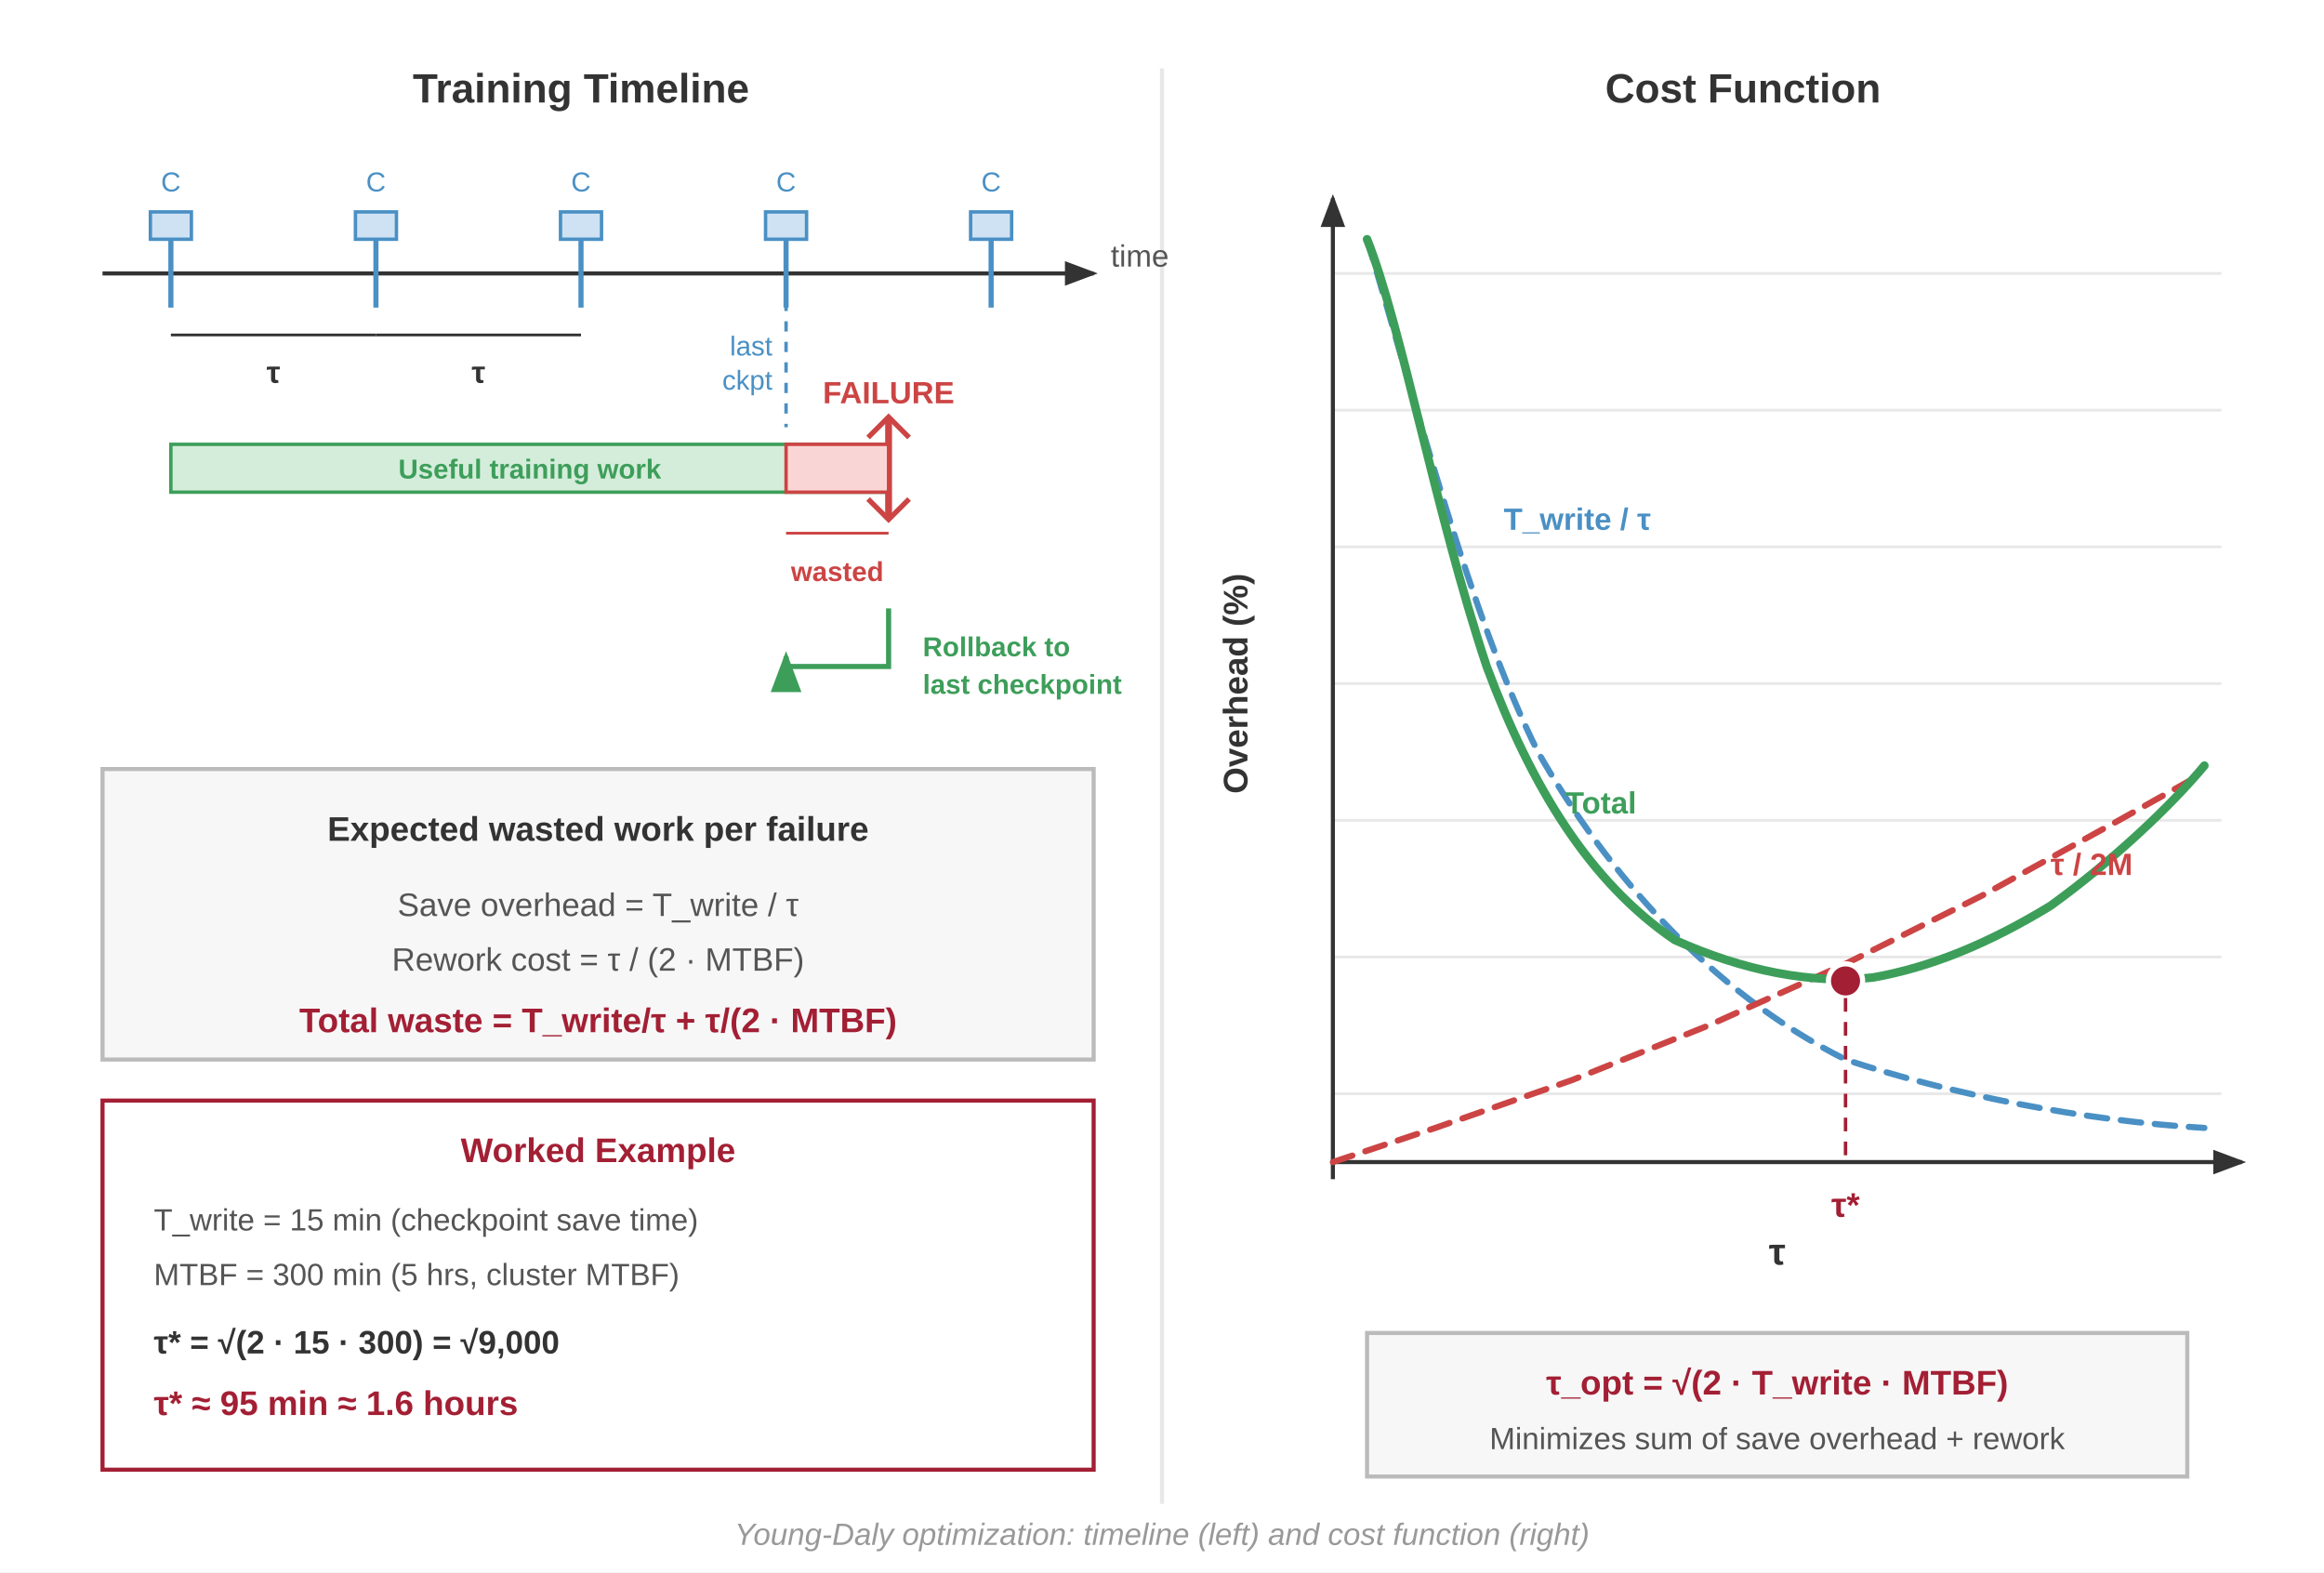
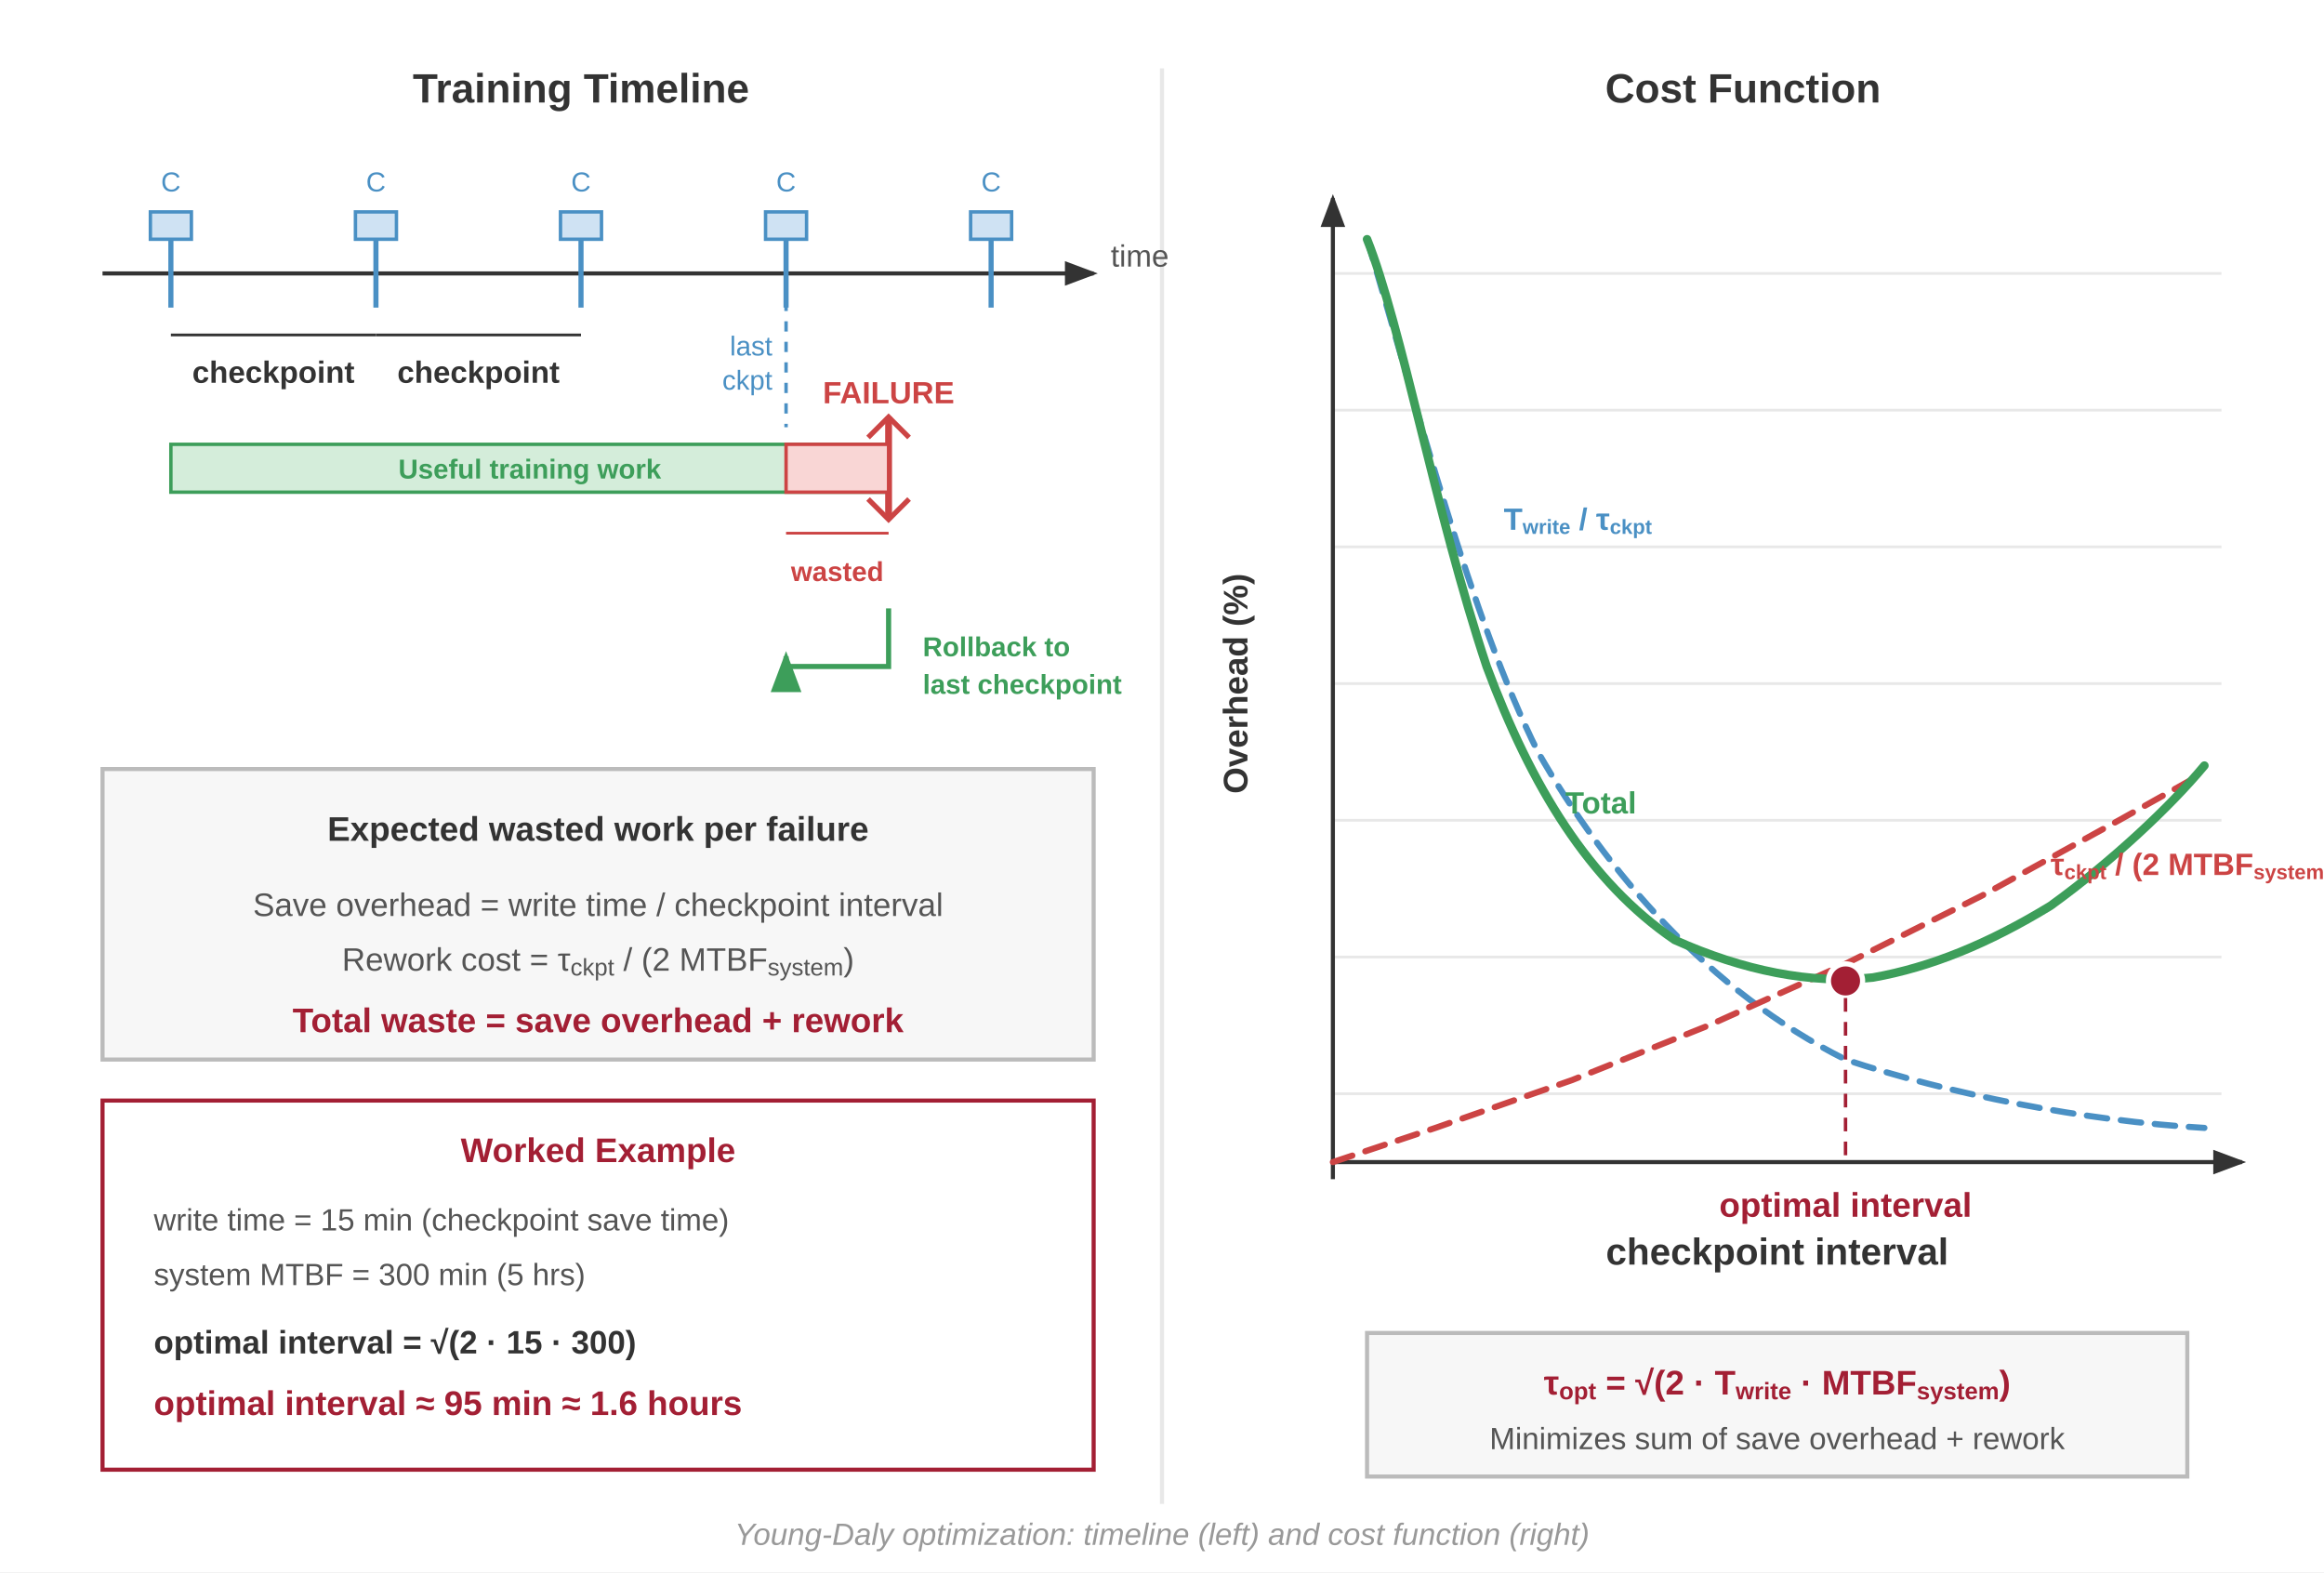
<svg xmlns="http://www.w3.org/2000/svg" font-family="Arial, Helvetica, sans-serif" viewBox="0 0 680 460">
  <defs>
    <marker id="arrow" markerWidth="8" markerHeight="6" refX="7" refY="3" orient="auto">
      <path d="M0,0 L8,3 L0,6 Z" fill="#333" />
    </marker>
    <marker id="arrow-red" markerWidth="8" markerHeight="6" refX="7" refY="3" orient="auto">
      <path d="M0,0 L8,3 L0,6 Z" fill="#c44" />
    </marker>
    <marker id="arrow-green" markerWidth="8" markerHeight="6" refX="7" refY="3" orient="auto">
      <path d="M0,0 L8,3 L0,6 Z" fill="#3d9e5a" />
    </marker>
  </defs>
  <rect width="680" height="460" fill="#fff" />
  <line x1="340" y1="20" x2="340" y2="440" stroke="#e8e8e8" stroke-width="1.2" />
  <text x="170" y="30" text-anchor="middle" font-size="12" font-weight="700" fill="#333">Training Timeline</text>
  <line x1="30" y1="80" x2="320" y2="80" stroke="#333" stroke-width="1.2" marker-end="url(#arrow)" />
  <text x="325" y="78" text-anchor="start" font-size="9" fill="#555">time</text>
  <g fill="#4a90c4" stroke="#4a90c4" stroke-width="1.5">
    <line x1="50" y1="70" x2="50" y2="90" />
    <line x1="110" y1="70" x2="110" y2="90" />
    <line x1="170" y1="70" x2="170" y2="90" />
    <line x1="230" y1="70" x2="230" y2="90" />
    <line x1="290" y1="70" x2="290" y2="90" />
  </g>
  <g fill="#cfe2f3" stroke="#4a90c4" stroke-width="1">
    <rect x="44" y="62" width="12" height="8" />
    <rect x="104" y="62" width="12" height="8" />
    <rect x="164" y="62" width="12" height="8" />
    <rect x="224" y="62" width="12" height="8" />
    <rect x="284" y="62" width="12" height="8" />
  </g>
  <text x="50" y="56" text-anchor="middle" font-size="8" fill="#4a90c4">C</text>
  <text x="110" y="56" text-anchor="middle" font-size="8" fill="#4a90c4">C</text>
  <text x="170" y="56" text-anchor="middle" font-size="8" fill="#4a90c4">C</text>
  <text x="230" y="56" text-anchor="middle" font-size="8" fill="#4a90c4">C</text>
  <text x="290" y="56" text-anchor="middle" font-size="8" fill="#4a90c4">C</text>
  <line x1="50" y1="98" x2="110" y2="98" stroke="#333" stroke-width="0.8" />
  <line x1="50" y1="95" x2="50" y2="101" />
  <line x1="110" y1="95" x2="110" y2="101" />
-   <text x="80" y="112" text-anchor="middle" font-size="9" font-weight="700" fill="#333">τ</text>
+   <text x="80" y="112" text-anchor="middle" font-size="9" font-weight="700" fill="#333">checkpoint</text>
  <line x1="110" y1="98" x2="170" y2="98" stroke="#333" stroke-width="0.8" />
  <line x1="170" y1="95" x2="170" y2="101" />
-   <text x="140" y="112" text-anchor="middle" font-size="9" font-weight="700" fill="#333">τ</text>
+   <text x="140" y="112" text-anchor="middle" font-size="9" font-weight="700" fill="#333">checkpoint</text>
  <rect x="50" y="130" width="210" height="14" fill="#d4edda" stroke="#3d9e5a" stroke-width="1" />
  <text x="155" y="140" text-anchor="middle" font-size="8" font-weight="700" fill="#3d9e5a">Useful training work</text>
  <line x1="260" y1="122" x2="260" y2="152" stroke="#c44" stroke-width="2" />
  <text x="260" y="118" text-anchor="middle" font-size="9" font-weight="700" fill="#c44">FAILURE</text>
  <path d="M 254,128 L 260,122 L 266,128" fill="none" stroke="#c44" stroke-width="1.5" />
  <path d="M 254,146 L 260,152 L 266,146" fill="none" stroke="#c44" stroke-width="1.5" />
  <rect x="230" y="130" width="30" height="14" fill="#f9d6d5" stroke="#c44" stroke-width="1" />
  <line x1="230" y1="156" x2="260" y2="156" stroke="#c44" stroke-width="0.8" />
  <line x1="230" y1="153" x2="230" y2="159" />
  <line x1="260" y1="153" x2="260" y2="159" />
  <text x="245" y="170" text-anchor="middle" font-size="8" font-weight="700" fill="#c44">wasted</text>
  <path d="M 230,88 L 230,125" fill="none" stroke="#4a90c4" stroke-width="1" stroke-dasharray="3,3" />
  <text x="230" y="104" text-anchor="end" font-size="8" fill="#4a90c4" dx="-4">last</text>
  <text x="230" y="114" text-anchor="end" font-size="8" fill="#4a90c4" dx="-4">ckpt</text>
  <path d="M 260,178 L 260,195 L 230,195 L 230,192" fill="none" stroke="#3d9e5a" stroke-width="1.5" marker-end="url(#arrow-green)" />
  <text x="270" y="192" text-anchor="start" font-size="8" fill="#3d9e5a" font-weight="700">Rollback to</text>
  <text x="270" y="203" text-anchor="start" font-size="8" fill="#3d9e5a" font-weight="700">last checkpoint</text>
  <rect x="30" y="225" width="290" height="85" fill="#f7f7f7" stroke="#bbb" stroke-width="1.2" />
  <text x="175" y="246" text-anchor="middle" font-size="10" font-weight="700" fill="#333">Expected wasted work per failure</text>
-   <text x="175" y="268" text-anchor="middle" font-size="9.5" fill="#555">Save overhead = T_write / τ</text>
-   <text x="175" y="284" text-anchor="middle" font-size="9.5" fill="#555">Rework cost = τ / (2 · MTBF)</text>
-   <text x="175" y="302" text-anchor="middle" font-size="10" font-weight="700" fill="#a31f34">Total waste = T_write/τ + τ/(2 · MTBF)</text>
+   <text x="175" y="268" text-anchor="middle" font-size="9.5" fill="#555">Save overhead = write time / checkpoint interval</text>
+   <text x="175" y="284" text-anchor="middle" font-size="9.5" fill="#555">Rework cost = τ<tspan baseline-shift="sub" font-size="7">ckpt</tspan> / (2 MTBF<tspan baseline-shift="sub" font-size="7">system</tspan>)</text>
+   <text x="175" y="302" text-anchor="middle" font-size="10" font-weight="700" fill="#a31f34">Total waste = save overhead + rework</text>
  <rect x="30" y="322" width="290" height="108" fill="#fff" stroke="#a31f34" stroke-width="1.2" />
  <text x="175" y="340" text-anchor="middle" font-size="10" font-weight="700" fill="#a31f34">Worked Example</text>
-   <text x="45" y="360" font-size="9" fill="#555">T_write = 15 min (checkpoint save time)</text>
-   <text x="45" y="376" font-size="9" fill="#555">MTBF = 300 min (5 hrs, cluster MTBF)</text>
-   <text x="45" y="396" font-size="9.5" font-weight="700" fill="#333">τ* = √(2 · 15 · 300) = √9,000</text>
-   <text x="45" y="414" font-size="10" font-weight="700" fill="#a31f34">τ* ≈ 95 min ≈ 1.6 hours</text>
+   <text x="45" y="360" font-size="9" fill="#555">write time = 15 min (checkpoint save time)</text>
+   <text x="45" y="376" font-size="9" fill="#555">system MTBF = 300 min (5 hrs)</text>
+   <text x="45" y="396" font-size="9.5" font-weight="700" fill="#333">optimal interval = √(2 · 15 · 300)</text>
+   <text x="45" y="414" font-size="10" font-weight="700" fill="#a31f34">optimal interval ≈ 95 min ≈ 1.6 hours</text>
  <text x="510" y="30" text-anchor="middle" font-size="12" font-weight="700" fill="#333">Cost Function</text>
  <g stroke="#e8e8e8" stroke-width="0.8">
    <line x1="390" y1="80" x2="650" y2="80" />
    <line x1="390" y1="120" x2="650" y2="120" />
    <line x1="390" y1="160" x2="650" y2="160" />
    <line x1="390" y1="200" x2="650" y2="200" />
    <line x1="390" y1="240" x2="650" y2="240" />
    <line x1="390" y1="280" x2="650" y2="280" />
    <line x1="390" y1="320" x2="650" y2="320" />
  </g>
  <line x1="390" y1="340" x2="656" y2="340" stroke="#333" stroke-width="1.2" marker-end="url(#arrow)" />
  <line x1="390" y1="345" x2="390" y2="58" stroke="#333" stroke-width="1.2" marker-end="url(#arrow)" />
-   <text x="520" y="370" text-anchor="middle" font-size="11" font-weight="600" fill="#333">τ</text>
+   <text x="520" y="370" text-anchor="middle" font-size="11" font-weight="600" fill="#333">checkpoint interval</text>
  <text x="365" y="200" text-anchor="middle" font-size="10" font-weight="600" fill="#333" transform="rotate(-90, 365, 200)">Overhead (%)</text>
  <path d="M 400,70 C 415,120 430,180 450,220            C 470,255 500,290 540,310            C 570,320 610,328 645,330" fill="none" stroke="#4a90c4" stroke-width="1.8" stroke-dasharray="6,4" stroke-linecap="round" />
  <path d="M 390,340 L 420,330 L 460,316 L 500,300 L 540,282 L 580,262 L 620,240 L 645,226" fill="none" stroke="#c44" stroke-width="1.8" stroke-dasharray="6,4" stroke-linecap="round" />
  <path d="M 400,70 C 410,95 420,150 435,195            C 448,230 465,258 490,275            C 510,284 530,288 548,286            C 565,283 582,276 600,265            C 618,252 635,236 645,224" fill="none" stroke="#3d9e5a" stroke-width="2.5" stroke-linecap="round" />
  <circle cx="540" cy="287" r="5" fill="#a31f34" stroke="#fff" stroke-width="1.5" />
  <line x1="540" y1="292" x2="540" y2="340" stroke="#a31f34" stroke-width="1" stroke-dasharray="4,3" />
-   <text x="540" y="356" text-anchor="middle" font-size="10" font-weight="700" fill="#a31f34">τ*</text>
-   <text x="440" y="155.0" text-anchor="start" font-size="9" font-weight="700" fill="#4a90c4">T_write / τ</text>
-   <text x="600" y="256" text-anchor="start" font-size="9" font-weight="700" fill="#c44">τ / 2M</text>
+   <text x="540" y="356" text-anchor="middle" font-size="10" font-weight="700" fill="#a31f34">optimal interval</text>
+   <text x="440" y="155.0" text-anchor="start" font-size="9" font-weight="700" fill="#4a90c4">T<tspan baseline-shift="sub" font-size="6">write</tspan> / τ<tspan baseline-shift="sub" font-size="6">ckpt</tspan>
+   </text>
+   <text x="600" y="256" text-anchor="start" font-size="9" font-weight="700" fill="#c44">τ<tspan baseline-shift="sub" font-size="6">ckpt</tspan> / (2 MTBF<tspan baseline-shift="sub" font-size="6">system</tspan>)</text>
  <text x="458" y="238.0" text-anchor="start" font-size="9" font-weight="700" fill="#3d9e5a">Total</text>
  <rect x="400" y="390" width="240" height="42" fill="#f7f7f7" stroke="#bbb" stroke-width="1.2" />
-   <text x="520" y="408" text-anchor="middle" font-size="10" font-weight="700" fill="#a31f34">τ_opt = √(2 · T_write · MTBF)</text>
+   <text x="520" y="408" text-anchor="middle" font-size="10" font-weight="700" fill="#a31f34">τ<tspan baseline-shift="sub" font-size="7">opt</tspan> = √(2 · T<tspan baseline-shift="sub" font-size="7">write</tspan> · MTBF<tspan baseline-shift="sub" font-size="7">system</tspan>)</text>
  <text x="520" y="424" text-anchor="middle" font-size="9" fill="#555">Minimizes sum of save overhead + rework</text>
  <text x="340" y="452" text-anchor="middle" font-size="9" fill="#999" font-style="italic">
    Young-Daly optimization: timeline (left) and cost function (right)
  </text>
</svg>
